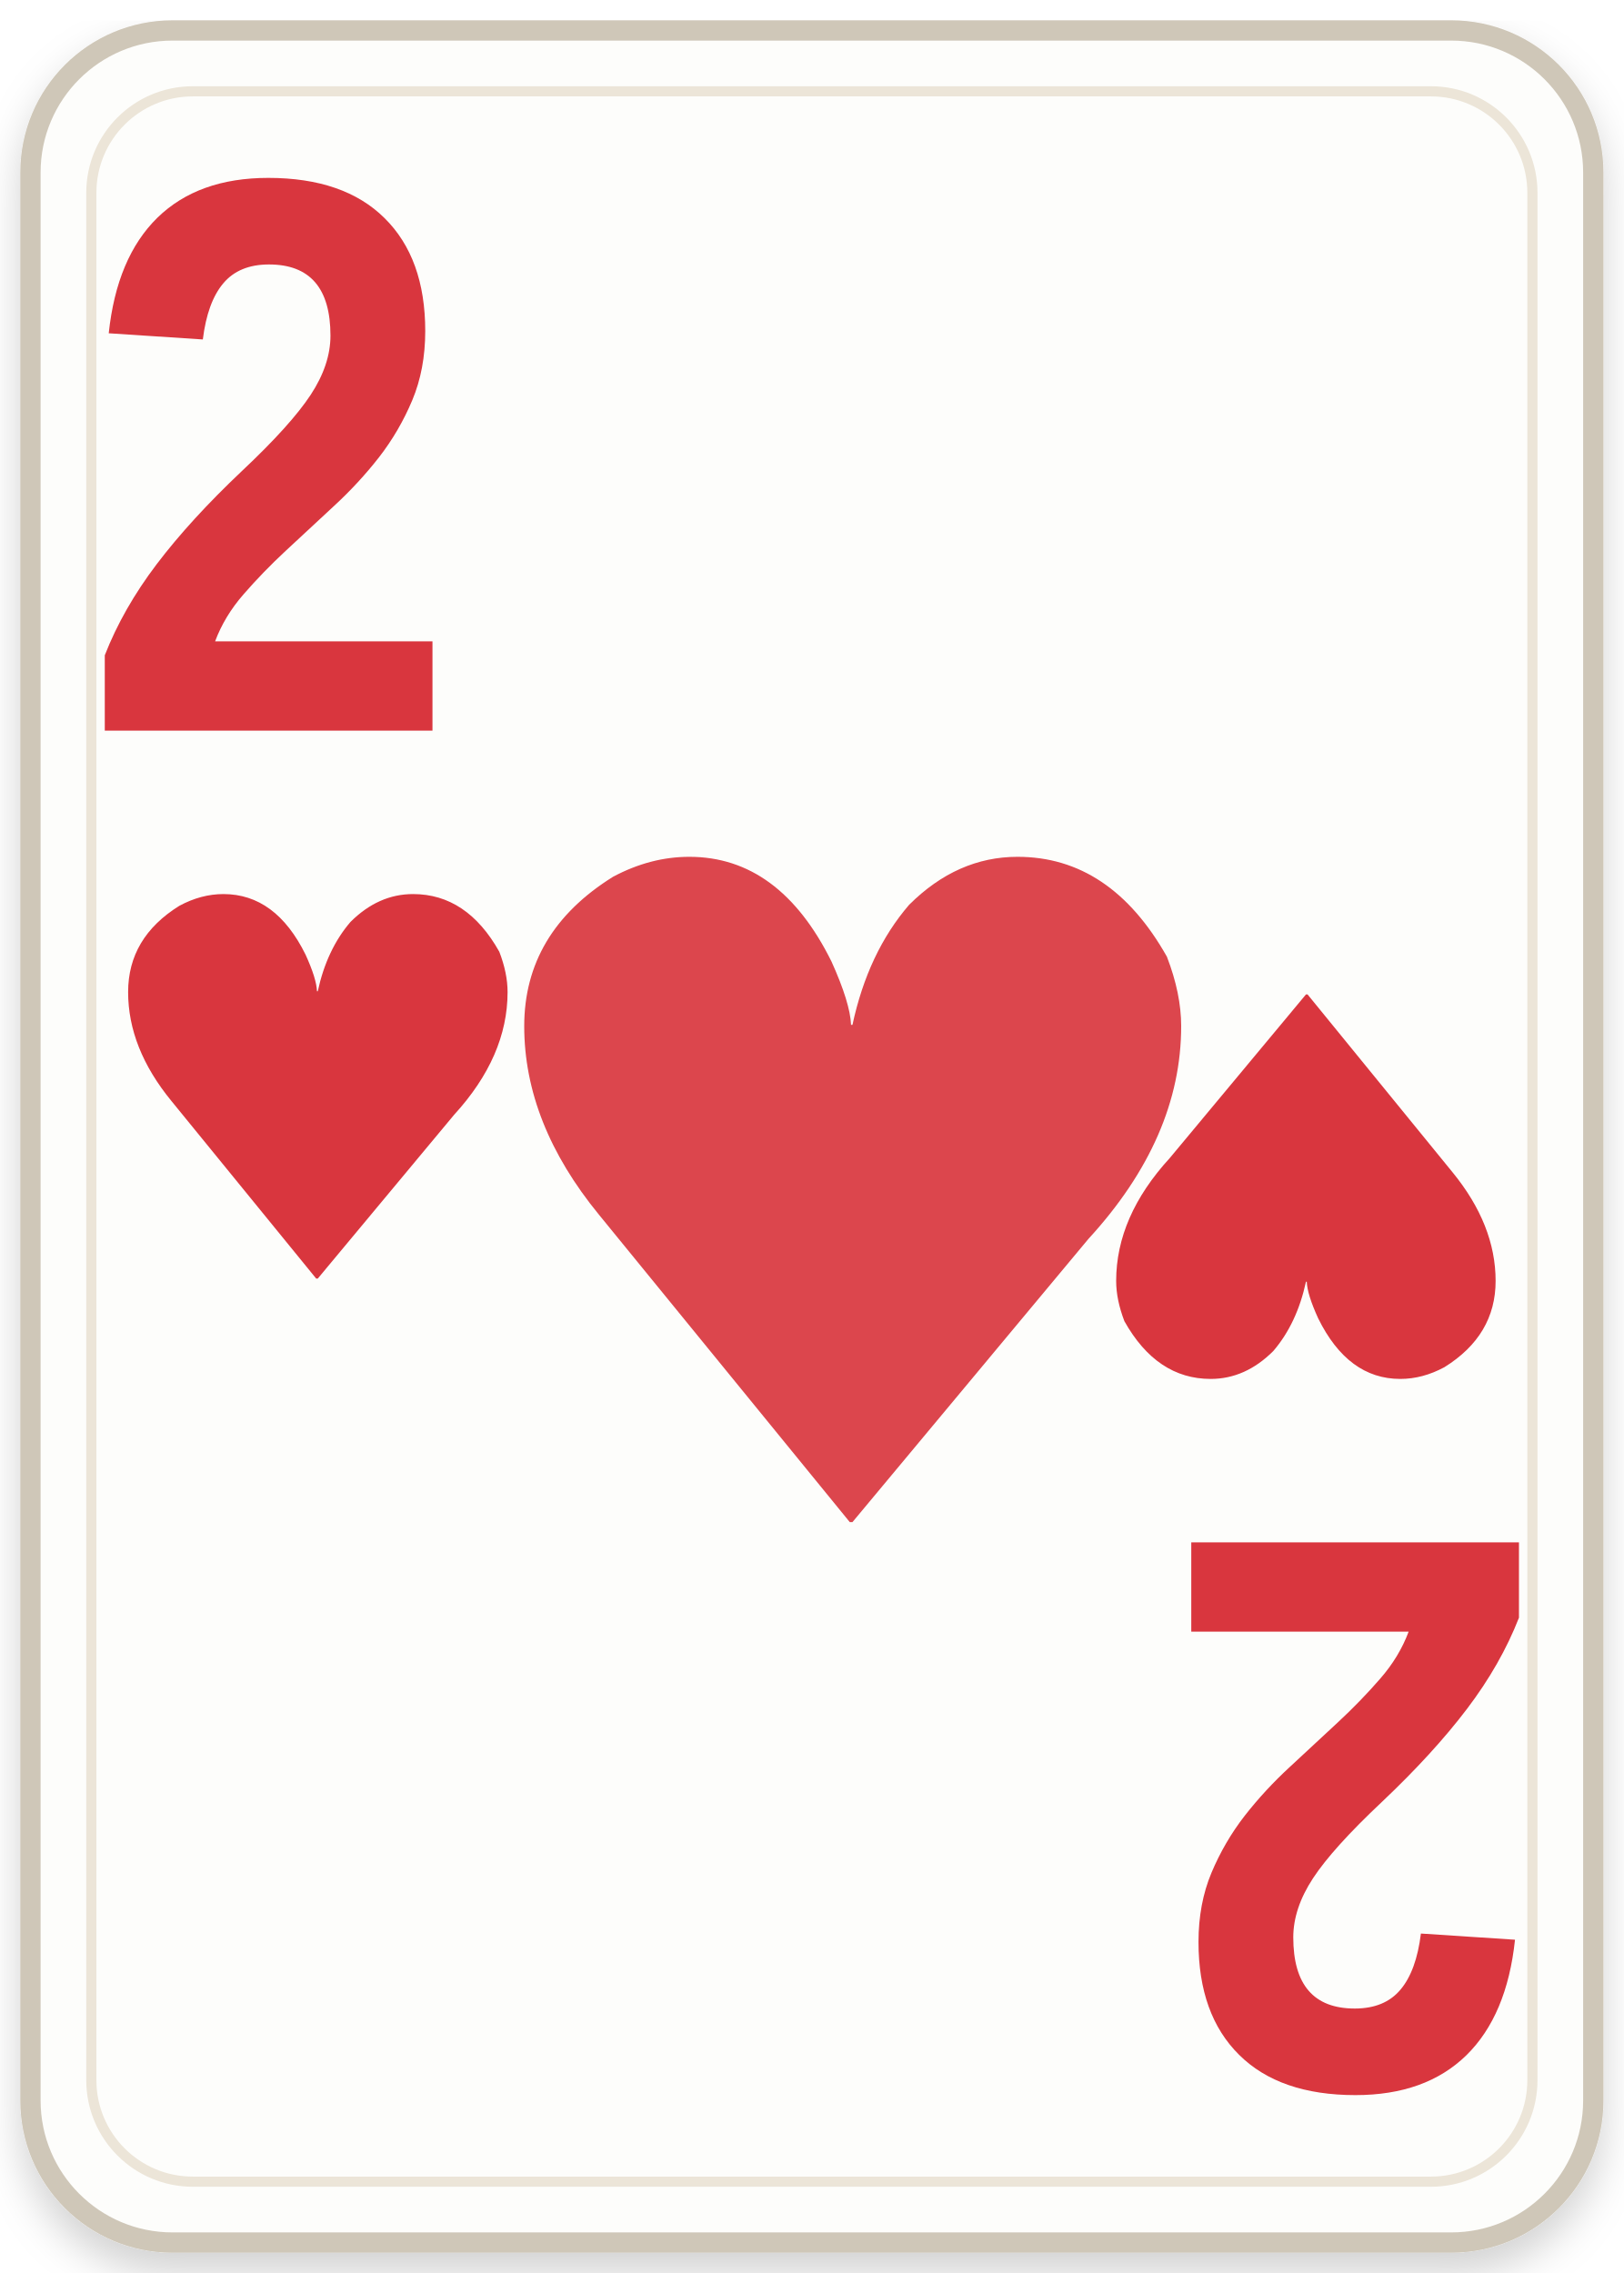
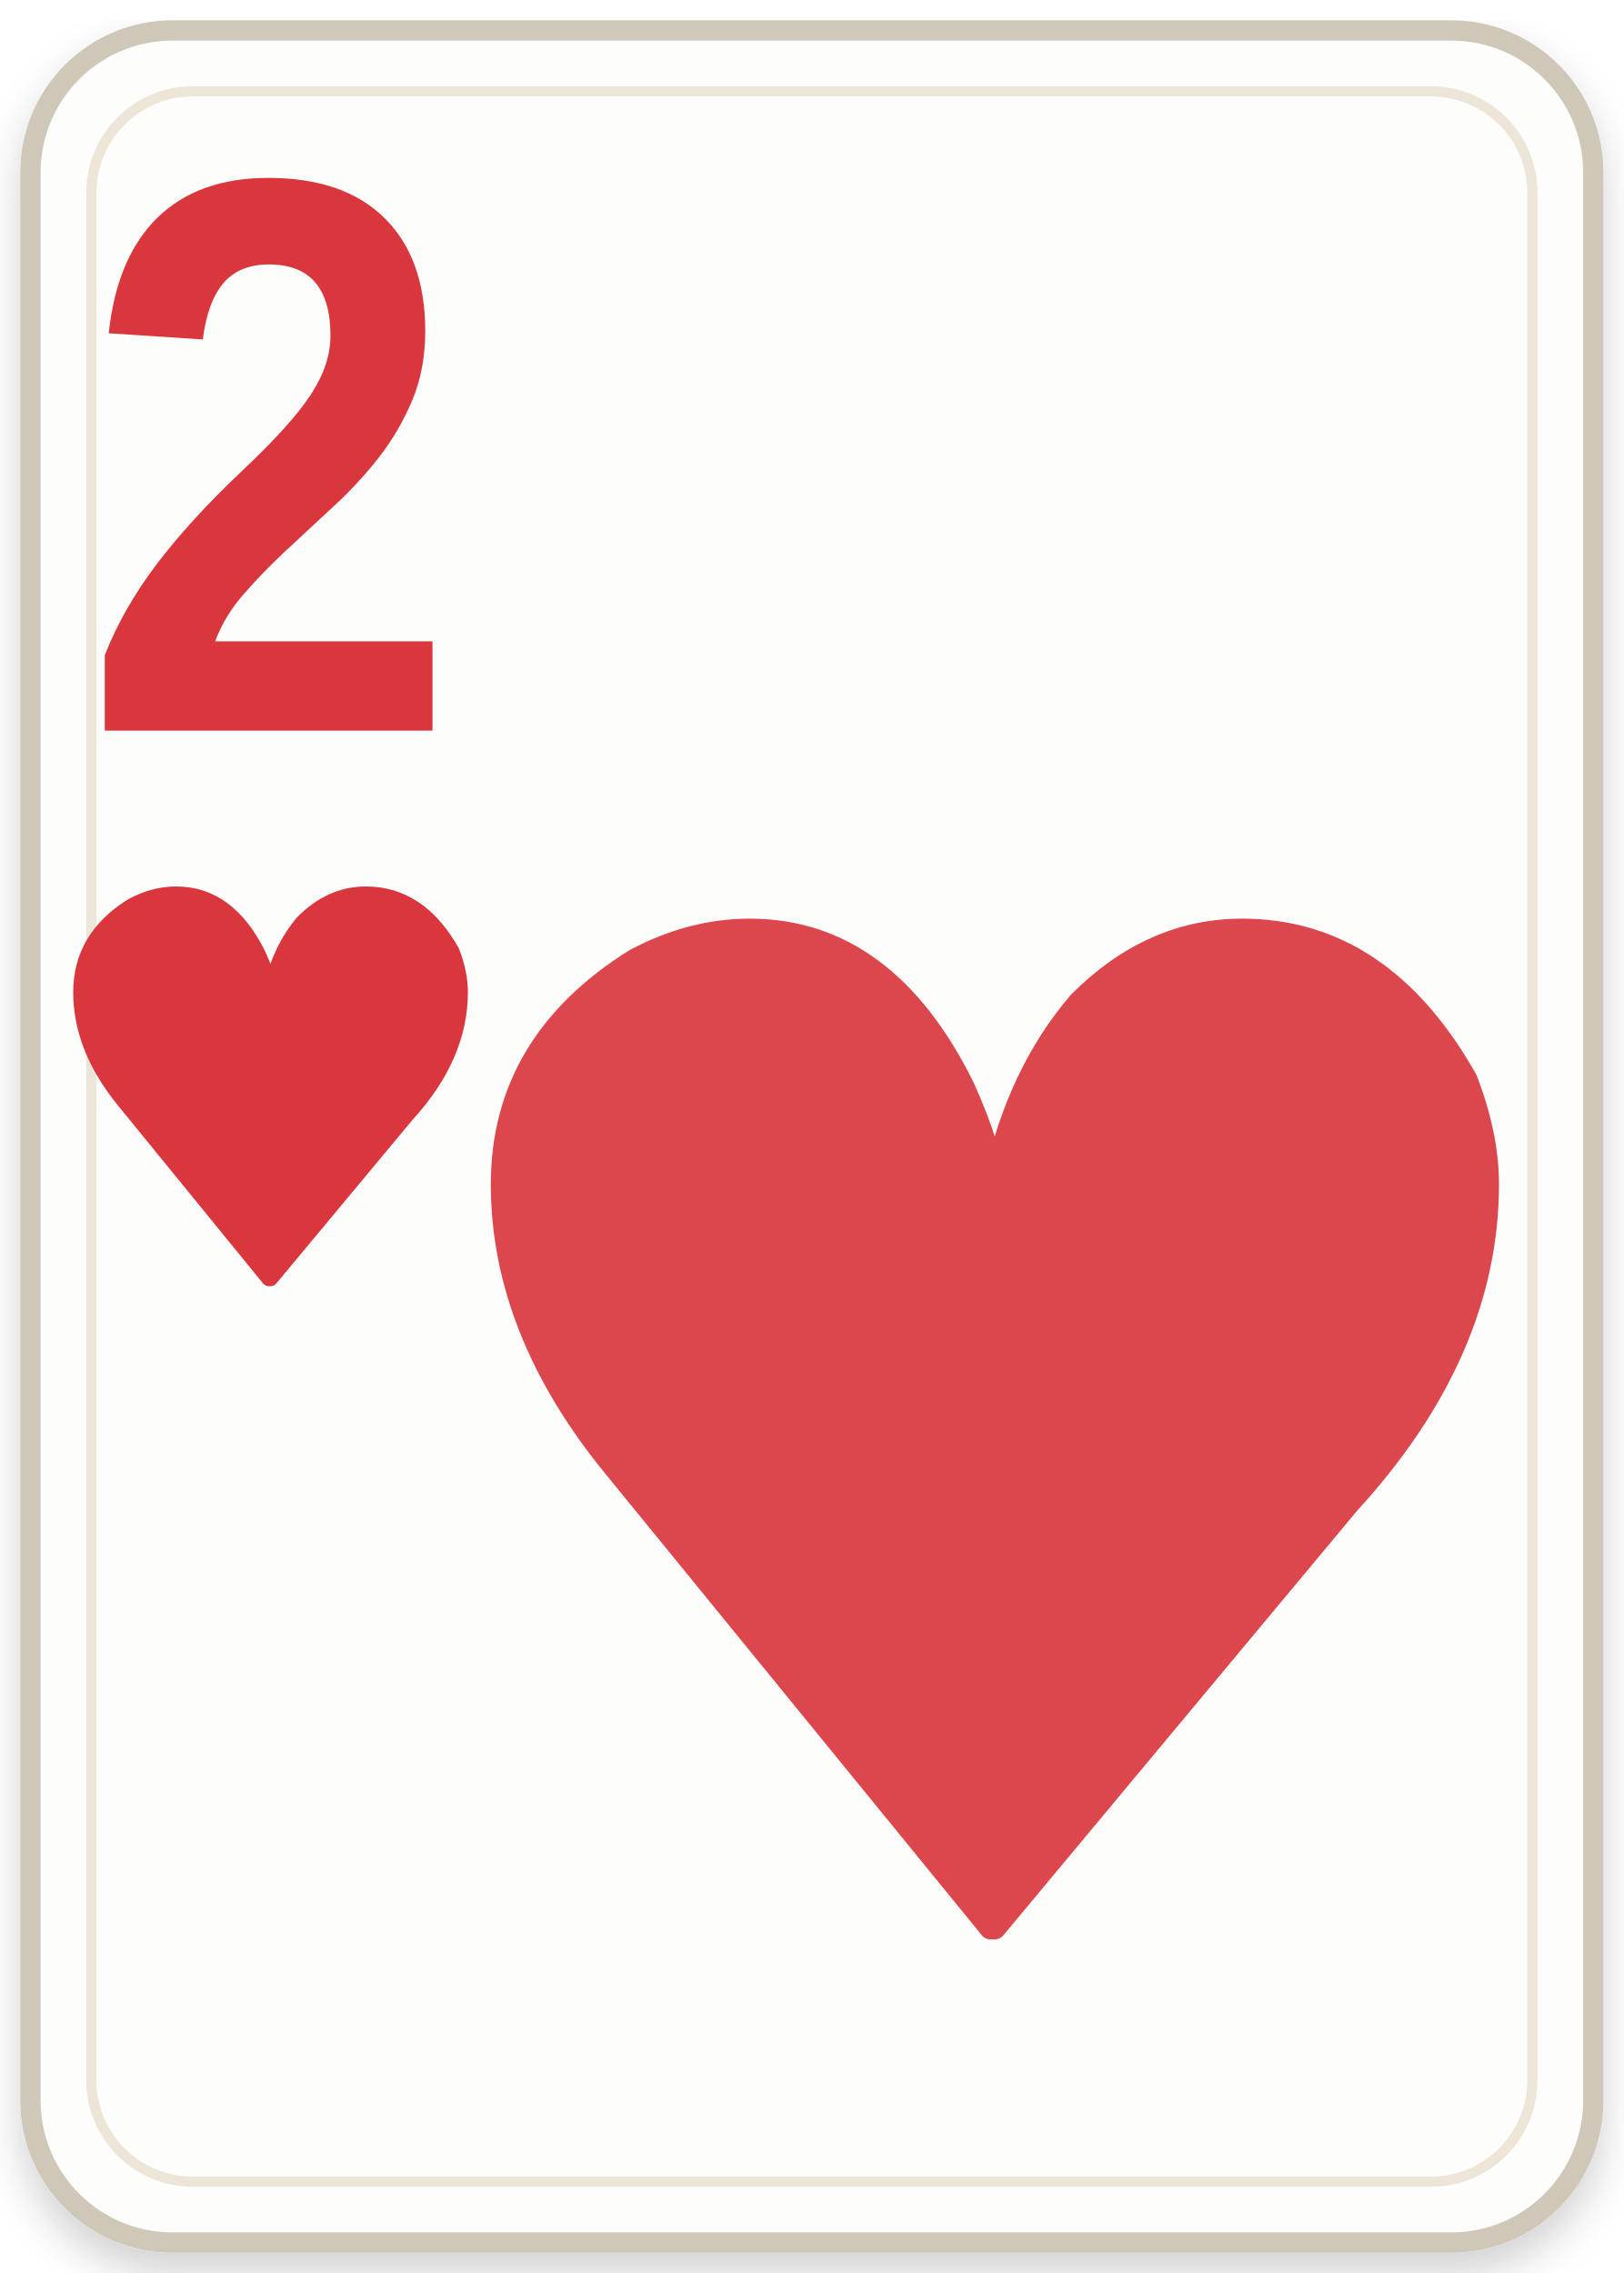
<svg xmlns="http://www.w3.org/2000/svg" viewBox="0 0 160 224" width="160" height="224">
  <defs>
    <filter id="s" x="-10%" y="-10%" width="120%" height="120%">
      <feDropShadow dx="0" dy="2" stdDeviation="2" flood-opacity=".18" />
    </filter>
  </defs>
  <rect x="3" y="3" width="154" height="218" rx="14" fill="#fdfdfb" stroke="#cfc7b8" stroke-width="2" filter="url(#s)" />
  <rect x="9" y="9" width="142" height="206" rx="10" fill="none" stroke="#ece5d8" />
  <g transform="translate(8 0) scale(0.86 1)">
    <text x="0" y="72" font-family="Arial, Helvetica, sans-serif" font-size="78" font-weight="800" fill="#d9363e">2</text>
  </g>
-   <text x="8" y="126" font-family="Georgia, serif" font-size="52" fill="#d9363e">♥</text>
-   <text x="84" y="150" text-anchor="middle" font-family="Georgia, serif" font-size="90" fill="#d9363e" opacity=".92">♥</text>
-   <g transform="rotate(180 80 112)">
-     <g transform="translate(8 0) scale(0.86 1)">
-       <text x="0" y="72" font-family="Arial, Helvetica, sans-serif" font-size="78" font-weight="800" fill="#d9363e">2</text>
-     </g>
-     <text x="8" y="126" font-family="Georgia, serif" font-size="52" fill="#d9363e">♥</text>
-   </g>
+   <text x="26.648" y="126" text-anchor="middle" font-family="Georgia, serif" font-size="52" fill="#d9363e" stroke="#d9363e" stroke-width="1.5" stroke-linejoin="round" stroke-linecap="round">♥</text>
+   <text x="98" y="190" text-anchor="middle" font-family="Georgia, serif" font-size="135" fill="#d9363e" opacity=".92" stroke="#d9363e" stroke-width="2.25" stroke-linejoin="round" stroke-linecap="round">♥</text>
</svg>
